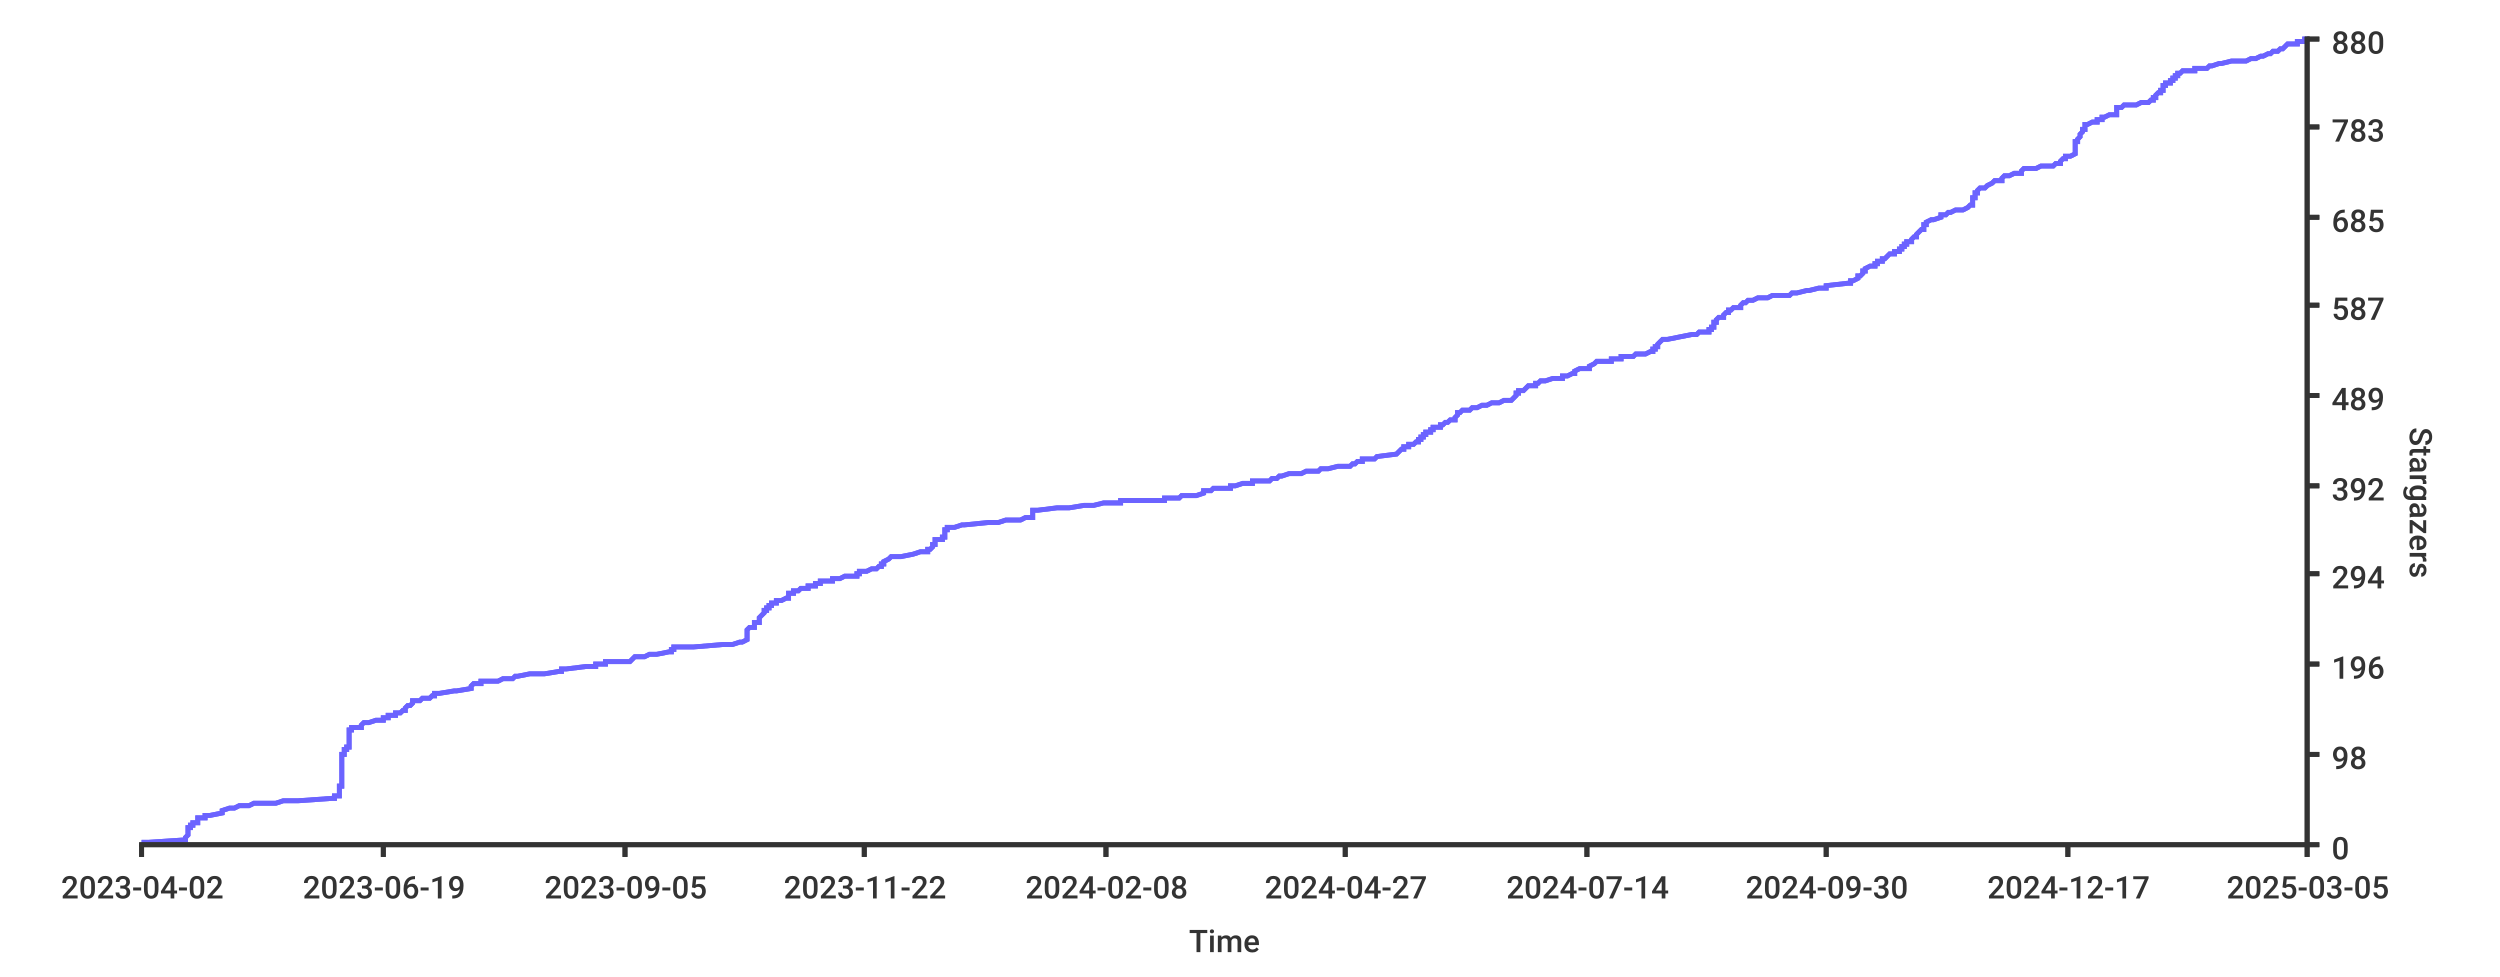
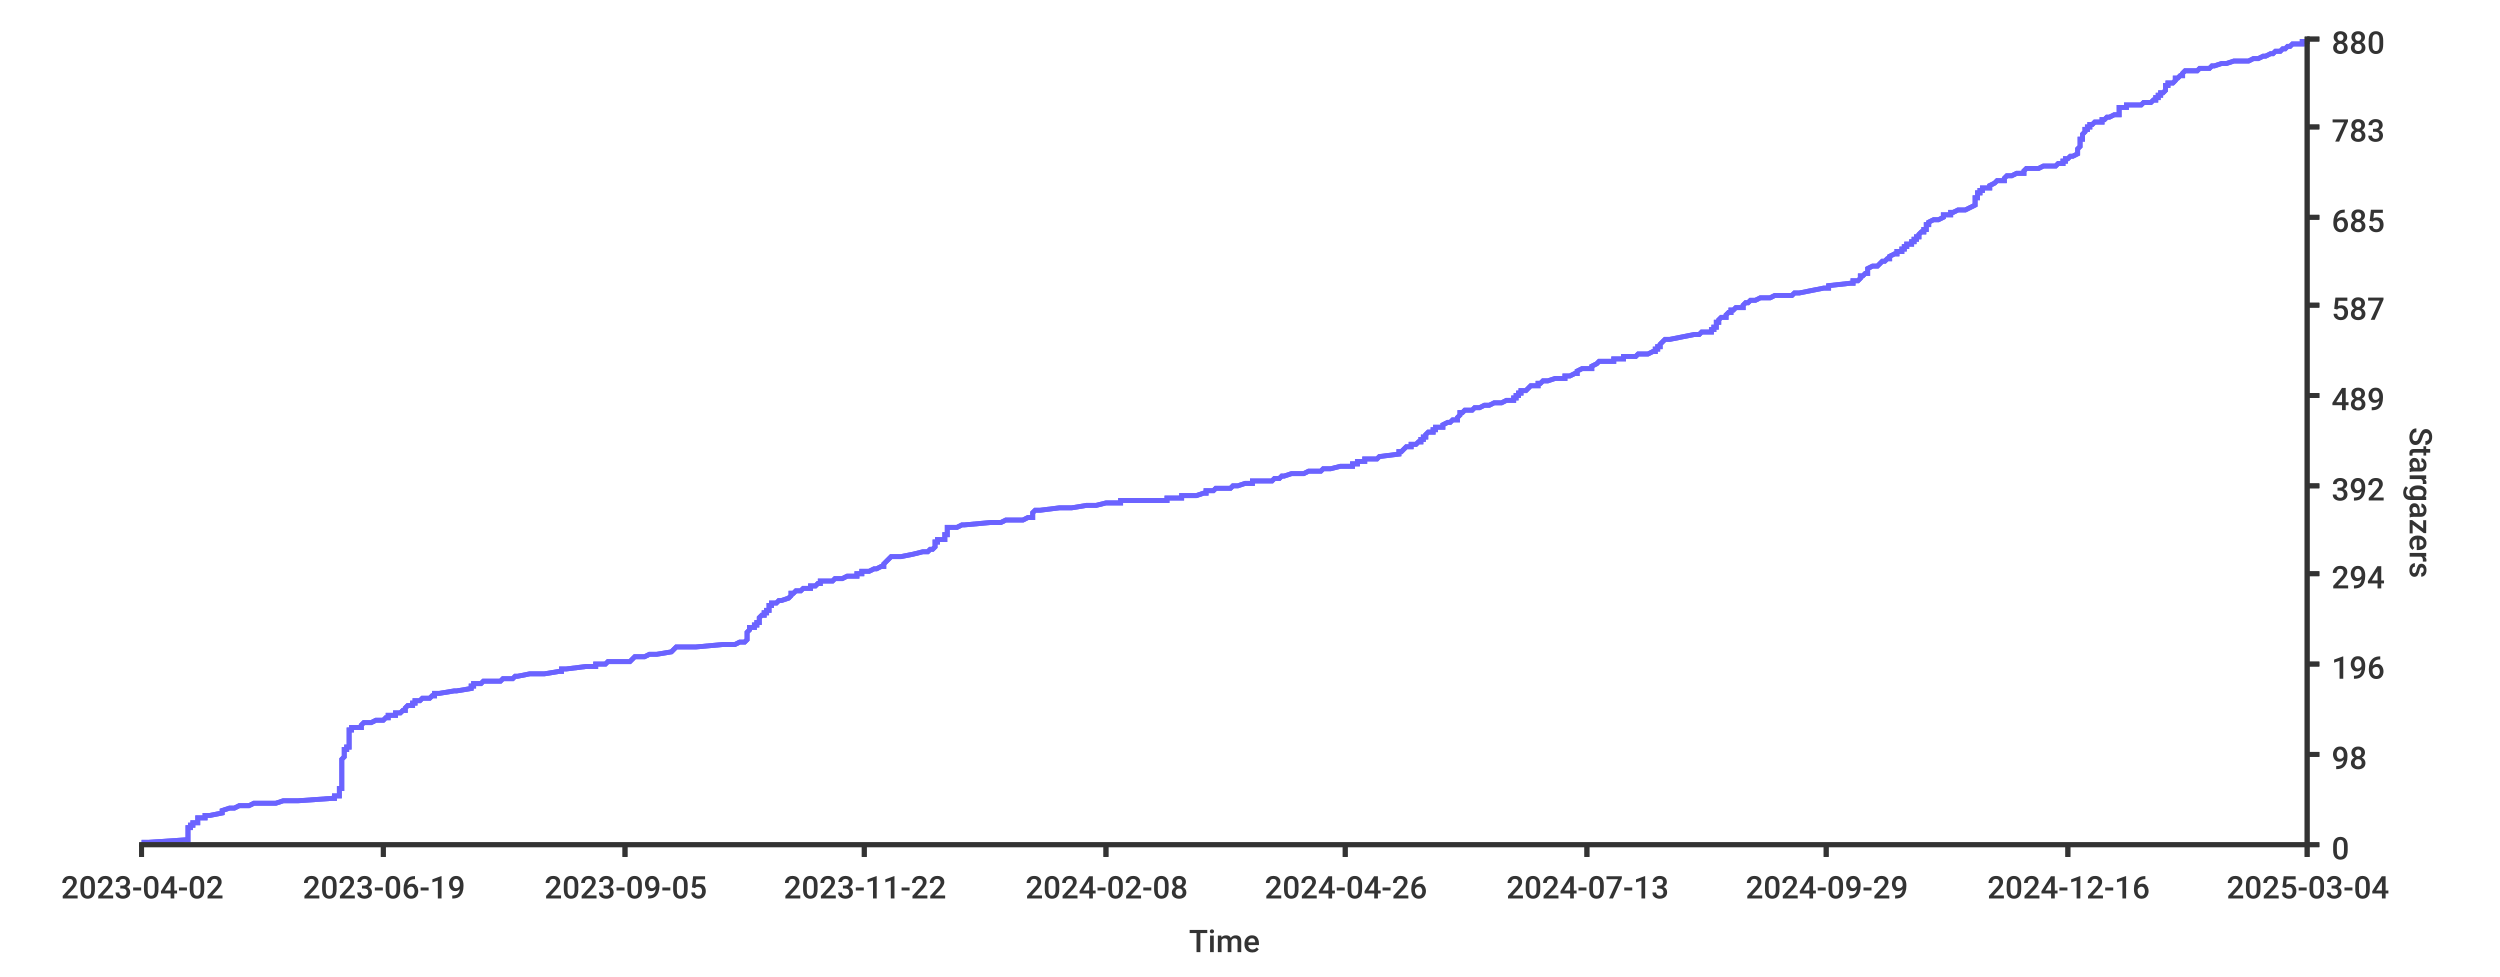
<svg xmlns="http://www.w3.org/2000/svg" width="1024px" height="400px">
  <style type="text/css">
path { fill: none; stroke: rgb(51,51,51); }
path.series { stroke: #6b63ff; }
rect.background { fill: rgb(255,255,255); stroke: none; }

text {
	stroke-width: 0;
	stroke: none;
	fill: rgba(51,51,51,1.0);
	font-size: 12.8px;
	font-family: 'Roboto Medium', sans-serif;
}
</style>
-   <rect width="1024px" height="400px" class="background" rx="8" x="0" y="0" />
-   <rect y="0" width="1024px" height="400px" class="background" rx="8" x="0" />
-   <path stroke-width="2" class="series" d="M 58 345 L 61 345 L 76 344 L 76 344 L 76 344 L 76 343 L 76 343 L 76 343 L 77 342 L 77 342 L 77 341 L 77 341 L 77 341 L 77 340 L 77 340 L 77 340 L 77 339 L 78 339 L 78 338 L 78 338 L 79 338 L 79 337 L 80 337 L 81 337 L 81 336 L 81 336 L 81 335 L 82 335 L 84 335 L 84 334 L 85 334 L 86 334 L 91 333 L 91 333 L 91 332 L 91 332 L 91 332 L 94 331 L 95 331 L 96 331 L 98 330 L 102 330 L 104 329 L 110 329 L 113 329 L 116 328 L 120 328 L 122 328 L 136 327 L 137 327 L 137 326 L 139 326 L 139 326 L 139 325 L 139 325 L 139 325 L 139 324 L 139 324 L 139 323 L 139 323 L 139 323 L 139 322 L 139 322 L 140 322 L 140 321 L 140 321 L 140 320 L 140 320 L 140 320 L 140 319 L 140 319 L 140 319 L 140 318 L 140 318 L 140 317 L 140 317 L 140 317 L 140 316 L 140 316 L 140 316 L 140 315 L 140 315 L 140 314 L 140 314 L 140 314 L 140 313 L 140 313 L 140 313 L 140 312 L 140 312 L 140 311 L 140 311 L 140 311 L 140 310 L 140 310 L 140 310 L 140 309 L 141 309 L 141 308 L 141 308 L 141 308 L 141 307 L 141 307 L 142 307 L 142 306 L 143 306 L 143 305 L 143 305 L 143 305 L 143 304 L 143 304 L 143 304 L 143 303 L 143 303 L 143 302 L 143 302 L 143 302 L 143 301 L 143 301 L 143 301 L 143 300 L 143 300 L 143 299 L 144 299 L 144 299 L 144 298 L 144 298 L 148 298 L 148 297 L 148 297 L 149 296 L 149 296 L 151 296 L 154 295 L 154 295 L 157 295 L 157 294 L 159 294 L 159 293 L 160 293 L 162 293 L 162 292 L 163 292 L 164 292 L 165 291 L 166 291 L 166 290 L 166 290 L 166 290 L 167 289 L 168 289 L 168 289 L 169 288 L 169 288 L 169 287 L 170 287 L 172 287 L 173 286 L 175 286 L 176 286 L 177 285 L 178 285 L 178 284 L 178 284 L 180 284 L 186 283 L 186 283 L 187 283 L 193 282 L 193 282 L 193 281 L 193 281 L 193 281 L 194 280 L 196 280 L 197 280 L 197 279 L 204 279 L 206 278 L 207 278 L 210 278 L 211 277 L 211 277 L 212 277 L 217 276 L 223 276 L 229 275 L 230 275 L 230 275 L 230 274 L 230 274 L 232 274 L 240 273 L 244 273 L 244 272 L 247 272 L 248 272 L 248 271 L 258 271 L 258 271 L 259 270 L 259 270 L 260 269 L 263 269 L 264 269 L 266 268 L 267 268 L 269 268 L 274 267 L 275 267 L 275 266 L 276 266 L 276 266 L 276 265 L 279 265 L 284 265 L 296 264 L 300 264 L 303 263 L 303 263 L 304 263 L 306 262 L 306 262 L 306 262 L 306 261 L 306 261 L 306 260 L 306 260 L 306 260 L 306 259 L 306 259 L 306 259 L 306 258 L 306 258 L 307 257 L 307 257 L 309 257 L 309 256 L 309 256 L 309 256 L 309 255 L 311 255 L 311 254 L 311 254 L 311 254 L 311 253 L 311 253 L 311 253 L 312 252 L 312 252 L 313 251 L 313 251 L 313 251 L 313 250 L 313 250 L 314 250 L 314 249 L 315 249 L 315 248 L 315 248 L 316 248 L 316 247 L 317 247 L 318 247 L 318 246 L 320 246 L 322 245 L 322 245 L 323 245 L 323 244 L 323 244 L 323 244 L 323 243 L 325 243 L 325 242 L 327 242 L 327 242 L 328 241 L 330 241 L 331 241 L 331 240 L 334 240 L 334 239 L 335 239 L 336 239 L 336 238 L 340 238 L 341 238 L 341 237 L 344 237 L 346 236 L 350 236 L 351 236 L 351 235 L 352 235 L 352 235 L 352 234 L 355 234 L 357 233 L 359 233 L 359 233 L 360 232 L 361 232 L 361 232 L 361 231 L 362 231 L 362 230 L 362 230 L 362 230 L 364 229 L 364 229 L 364 229 L 365 228 L 369 228 L 374 227 L 374 227 L 374 227 L 377 226 L 379 226 L 380 226 L 380 225 L 381 225 L 382 224 L 382 224 L 382 224 L 382 223 L 383 223 L 383 223 L 383 222 L 383 222 L 383 221 L 384 221 L 386 221 L 386 220 L 387 220 L 387 220 L 387 219 L 387 219 L 387 218 L 387 218 L 387 218 L 387 217 L 387 217 L 388 217 L 388 216 L 391 216 L 394 215 L 394 215 L 395 215 L 405 214 L 406 214 L 409 214 L 412 213 L 418 213 L 420 212 L 422 212 L 423 212 L 423 211 L 423 211 L 423 211 L 423 210 L 423 210 L 423 209 L 424 209 L 425 209 L 433 208 L 435 208 L 438 208 L 444 207 L 448 207 L 452 206 L 454 206 L 459 206 L 459 205 L 468 205 L 477 205 L 477 204 L 483 204 L 484 203 L 489 203 L 490 203 L 493 202 L 493 202 L 493 202 L 493 201 L 496 201 L 497 200 L 500 200 L 504 200 L 504 199 L 505 199 L 506 199 L 509 198 L 513 198 L 513 197 L 517 197 L 520 197 L 521 196 L 521 196 L 523 196 L 524 195 L 525 195 L 528 194 L 530 194 L 533 194 L 535 193 L 535 193 L 540 193 L 541 192 L 544 192 L 548 191 L 548 191 L 553 191 L 554 190 L 554 190 L 555 190 L 556 189 L 558 189 L 558 188 L 560 188 L 563 188 L 564 187 L 564 187 L 564 187 L 572 186 L 572 186 L 573 185 L 573 185 L 573 185 L 574 184 L 574 184 L 575 184 L 575 183 L 577 183 L 577 182 L 578 182 L 579 182 L 580 181 L 580 181 L 581 181 L 581 180 L 582 180 L 582 179 L 582 179 L 583 179 L 583 178 L 583 178 L 584 178 L 584 177 L 586 177 L 586 176 L 586 176 L 587 176 L 587 175 L 589 175 L 590 175 L 590 174 L 591 174 L 592 173 L 593 173 L 593 173 L 594 172 L 594 172 L 596 172 L 596 171 L 596 171 L 597 170 L 597 170 L 597 170 L 597 169 L 598 169 L 598 169 L 599 168 L 602 168 L 603 167 L 605 167 L 605 167 L 607 166 L 609 166 L 609 166 L 611 165 L 614 165 L 616 164 L 619 164 L 619 164 L 620 163 L 620 163 L 620 163 L 621 162 L 621 162 L 621 161 L 622 161 L 622 161 L 622 160 L 622 160 L 624 160 L 625 159 L 625 159 L 626 158 L 626 158 L 629 158 L 629 157 L 629 157 L 630 157 L 631 156 L 633 156 L 636 155 L 640 155 L 640 155 L 640 154 L 640 154 L 642 154 L 644 153 L 645 153 L 645 152 L 645 152 L 645 152 L 647 151 L 650 151 L 651 151 L 651 150 L 651 150 L 653 149 L 653 149 L 653 149 L 654 148 L 656 148 L 660 148 L 660 147 L 664 147 L 664 146 L 665 146 L 669 146 L 670 145 L 672 145 L 674 145 L 676 144 L 677 144 L 677 143 L 677 143 L 678 143 L 678 142 L 678 142 L 679 142 L 679 141 L 679 141 L 680 140 L 680 140 L 680 140 L 681 139 L 682 139 L 683 139 L 688 138 L 688 138 L 693 137 L 695 137 L 695 137 L 696 136 L 697 136 L 700 136 L 700 135 L 701 135 L 701 134 L 702 134 L 702 134 L 702 133 L 702 133 L 702 132 L 703 132 L 703 132 L 703 131 L 703 131 L 703 131 L 704 130 L 704 130 L 706 130 L 706 129 L 706 129 L 707 128 L 708 128 L 708 128 L 708 127 L 709 127 L 710 126 L 713 126 L 713 126 L 713 125 L 713 125 L 713 125 L 714 124 L 714 124 L 715 124 L 716 123 L 718 123 L 720 122 L 723 122 L 724 122 L 726 121 L 729 121 L 733 121 L 734 120 L 736 120 L 740 119 L 740 119 L 741 119 L 745 118 L 747 118 L 748 118 L 748 117 L 748 117 L 757 116 L 757 116 L 758 116 L 758 115 L 759 115 L 759 115 L 761 114 L 761 114 L 761 113 L 762 113 L 762 113 L 763 112 L 763 112 L 763 112 L 763 111 L 764 111 L 764 110 L 764 110 L 764 110 L 766 109 L 767 109 L 768 109 L 768 108 L 769 108 L 769 107 L 770 107 L 771 107 L 771 106 L 772 106 L 772 106 L 773 105 L 773 105 L 774 104 L 775 104 L 776 104 L 776 103 L 777 103 L 778 103 L 778 102 L 779 102 L 779 101 L 779 101 L 780 101 L 780 100 L 780 100 L 781 100 L 781 99 L 783 99 L 783 98 L 783 98 L 783 98 L 784 97 L 784 97 L 785 97 L 785 96 L 785 96 L 786 95 L 786 95 L 786 95 L 787 94 L 787 94 L 788 94 L 788 93 L 788 93 L 788 92 L 788 92 L 789 92 L 789 91 L 789 91 L 789 91 L 791 90 L 792 90 L 795 89 L 795 89 L 795 89 L 795 88 L 796 88 L 797 88 L 798 87 L 799 87 L 801 86 L 804 86 L 804 86 L 806 85 L 806 85 L 806 85 L 807 84 L 808 84 L 808 83 L 808 83 L 808 83 L 808 82 L 808 82 L 808 82 L 808 81 L 809 81 L 809 80 L 809 80 L 809 80 L 809 79 L 809 79 L 810 79 L 810 78 L 810 78 L 811 77 L 812 77 L 813 77 L 814 76 L 814 76 L 814 76 L 816 75 L 816 75 L 817 74 L 819 74 L 820 74 L 820 73 L 820 73 L 820 73 L 821 72 L 823 72 L 825 71 L 826 71 L 828 71 L 828 70 L 828 70 L 828 70 L 829 69 L 834 69 L 836 68 L 839 68 L 841 68 L 842 67 L 843 67 L 844 67 L 844 66 L 844 66 L 845 65 L 845 65 L 846 65 L 846 64 L 847 64 L 848 64 L 850 63 L 850 63 L 850 62 L 850 62 L 850 62 L 850 61 L 850 61 L 850 61 L 850 60 L 850 60 L 850 59 L 850 59 L 850 59 L 850 58 L 851 58 L 851 58 L 851 57 L 851 57 L 852 56 L 852 56 L 852 56 L 852 55 L 852 55 L 852 55 L 853 54 L 853 54 L 853 53 L 854 53 L 854 53 L 854 52 L 854 52 L 854 52 L 854 51 L 855 51 L 857 50 L 859 50 L 859 50 L 859 49 L 861 49 L 861 49 L 861 48 L 862 48 L 864 47 L 866 47 L 867 47 L 867 46 L 867 46 L 867 46 L 867 45 L 867 45 L 867 44 L 869 44 L 869 44 L 870 43 L 874 43 L 875 43 L 877 42 L 880 42 L 881 41 L 882 41 L 882 41 L 882 40 L 882 40 L 883 40 L 883 39 L 883 39 L 884 38 L 885 38 L 885 38 L 885 37 L 886 37 L 886 37 L 886 36 L 886 36 L 886 35 L 886 35 L 887 35 L 887 34 L 887 34 L 889 34 L 889 33 L 890 33 L 890 32 L 891 32 L 891 32 L 891 31 L 892 31 L 892 31 L 892 30 L 893 30 L 894 29 L 895 29 L 899 29 L 899 28 L 901 28 L 904 28 L 905 27 L 906 27 L 909 26 L 909 26 L 910 26 L 914 25 L 919 25 L 920 25 L 922 24 L 924 24 L 926 23 L 926 23 L 927 23 L 929 22 L 929 22 L 930 22 L 931 21 L 933 21 L 934 20 L 935 20 L 935 20 L 936 19 L 936 19 L 936 19 L 937 18 L 941 18 L 941 17 L 942 17 L 944 17 L 944 16 L 945 16" />
-   <path d="M 58 345 L 61 345 L 76 344 L 76 344 L 76 344 L 76 343 L 76 343 L 76 343 L 77 342 L 77 342 L 77 341 L 77 341 L 77 341 L 77 340 L 77 340 L 77 340 L 77 339 L 78 339 L 78 338 L 78 338 L 79 338 L 79 337 L 80 337 L 81 337 L 81 336 L 81 336 L 81 335 L 82 335 L 84 335 L 84 334 L 85 334 L 86 334 L 91 333 L 91 333 L 91 332 L 91 332 L 91 332 L 94 331 L 95 331 L 96 331 L 98 330 L 102 330 L 104 329 L 110 329 L 113 329 L 116 328 L 120 328 L 122 328 L 136 327 L 137 327 L 137 326 L 139 326 L 139 326 L 139 325 L 139 325 L 139 325 L 139 324 L 139 324 L 139 323 L 139 323 L 139 323 L 139 322 L 139 322 L 140 322 L 140 321 L 140 321 L 140 320 L 140 320 L 140 320 L 140 319 L 140 319 L 140 319 L 140 318 L 140 318 L 140 317 L 140 317 L 140 317 L 140 316 L 140 316 L 140 316 L 140 315 L 140 315 L 140 314 L 140 314 L 140 314 L 140 313 L 140 313 L 140 313 L 140 312 L 140 312 L 140 311 L 140 311 L 140 311 L 140 310 L 140 310 L 140 310 L 140 309 L 141 309 L 141 308 L 141 308 L 141 308 L 141 307 L 141 307 L 142 307 L 142 306 L 143 306 L 143 305 L 143 305 L 143 305 L 143 304 L 143 304 L 143 304 L 143 303 L 143 303 L 143 302 L 143 302 L 143 302 L 143 301 L 143 301 L 143 301 L 143 300 L 143 300 L 143 299 L 144 299 L 144 299 L 144 298 L 144 298 L 148 298 L 148 297 L 148 297 L 149 296 L 149 296 L 151 296 L 154 295 L 154 295 L 157 295 L 157 294 L 159 294 L 159 293 L 160 293 L 162 293 L 162 292 L 163 292 L 164 292 L 165 291 L 166 291 L 166 290 L 166 290 L 166 290 L 167 289 L 168 289 L 168 289 L 169 288 L 169 288 L 169 287 L 170 287 L 172 287 L 173 286 L 175 286 L 176 286 L 177 285 L 178 285 L 178 284 L 178 284 L 180 284 L 186 283 L 186 283 L 187 283 L 193 282 L 193 282 L 193 281 L 193 281 L 193 281 L 194 280 L 196 280 L 197 280 L 197 279 L 204 279 L 206 278 L 207 278 L 210 278 L 211 277 L 211 277 L 212 277 L 217 276 L 223 276 L 229 275 L 230 275 L 230 275 L 230 274 L 230 274 L 232 274 L 240 273 L 244 273 L 244 272 L 247 272 L 248 272 L 248 271 L 258 271 L 258 271 L 259 270 L 259 270 L 260 269 L 263 269 L 264 269 L 266 268 L 267 268 L 269 268 L 274 267 L 275 267 L 275 266 L 276 266 L 276 266 L 276 265 L 279 265 L 284 265 L 296 264 L 300 264 L 303 263 L 303 263 L 304 263 L 306 262 L 306 262 L 306 262 L 306 261 L 306 261 L 306 260 L 306 260 L 306 260 L 306 259 L 306 259 L 306 259 L 306 258 L 306 258 L 307 257 L 307 257 L 309 257 L 309 256 L 309 256 L 309 256 L 309 255 L 311 255 L 311 254 L 311 254 L 311 254 L 311 253 L 311 253 L 311 253 L 312 252 L 312 252 L 313 251 L 313 251 L 313 251 L 313 250 L 313 250 L 314 250 L 314 249 L 315 249 L 315 248 L 315 248 L 316 248 L 316 247 L 317 247 L 318 247 L 318 246 L 320 246 L 322 245 L 322 245 L 323 245 L 323 244 L 323 244 L 323 244 L 323 243 L 325 243 L 325 242 L 327 242 L 327 242 L 328 241 L 330 241 L 331 241 L 331 240 L 334 240 L 334 239 L 335 239 L 336 239 L 336 238 L 340 238 L 341 238 L 341 237 L 344 237 L 346 236 L 350 236 L 351 236 L 351 235 L 352 235 L 352 235 L 352 234 L 355 234 L 357 233 L 359 233 L 359 233 L 360 232 L 361 232 L 361 232 L 361 231 L 362 231 L 362 230 L 362 230 L 362 230 L 364 229 L 364 229 L 364 229 L 365 228 L 369 228 L 374 227 L 374 227 L 374 227 L 377 226 L 379 226 L 380 226 L 380 225 L 381 225 L 382 224 L 382 224 L 382 224 L 382 223 L 383 223 L 383 223 L 383 222 L 383 222 L 383 221 L 384 221 L 386 221 L 386 220 L 387 220 L 387 220 L 387 219 L 387 219 L 387 218 L 387 218 L 387 218 L 387 217 L 387 217 L 388 217 L 388 216 L 391 216 L 394 215 L 394 215 L 395 215 L 405 214 L 406 214 L 409 214 L 412 213 L 418 213 L 420 212 L 422 212 L 423 212 L 423 211 L 423 211 L 423 211 L 423 210 L 423 210 L 423 209 L 424 209 L 425 209 L 433 208 L 435 208 L 438 208 L 444 207 L 448 207 L 452 206 L 454 206 L 459 206 L 459 205 L 468 205 L 477 205 L 477 204 L 483 204 L 484 203 L 489 203 L 490 203 L 493 202 L 493 202 L 493 202 L 493 201 L 496 201 L 497 200 L 500 200 L 504 200 L 504 199 L 505 199 L 506 199 L 509 198 L 513 198 L 513 197 L 517 197 L 520 197 L 521 196 L 521 196 L 523 196 L 524 195 L 525 195 L 528 194 L 530 194 L 533 194 L 535 193 L 535 193 L 540 193 L 541 192 L 544 192 L 548 191 L 548 191 L 553 191 L 554 190 L 554 190 L 555 190 L 556 189 L 558 189 L 558 188 L 560 188 L 563 188 L 564 187 L 564 187 L 564 187 L 572 186 L 572 186 L 573 185 L 573 185 L 573 185 L 574 184 L 574 184 L 575 184 L 575 183 L 577 183 L 577 182 L 578 182 L 579 182 L 580 181 L 580 181 L 581 181 L 581 180 L 582 180 L 582 179 L 582 179 L 583 179 L 583 178 L 583 178 L 584 178 L 584 177 L 586 177 L 586 176 L 586 176 L 587 176 L 587 175 L 589 175 L 590 175 L 590 174 L 591 174 L 592 173 L 593 173 L 593 173 L 594 172 L 594 172 L 596 172 L 596 171 L 596 171 L 597 170 L 597 170 L 597 170 L 597 169 L 598 169 L 598 169 L 599 168 L 602 168 L 603 167 L 605 167 L 605 167 L 607 166 L 609 166 L 609 166 L 611 165 L 614 165 L 616 164 L 619 164 L 619 164 L 620 163 L 620 163 L 620 163 L 621 162 L 621 162 L 621 161 L 622 161 L 622 161 L 622 160 L 622 160 L 624 160 L 625 159 L 625 159 L 626 158 L 626 158 L 629 158 L 629 157 L 629 157 L 630 157 L 631 156 L 633 156 L 636 155 L 640 155 L 640 155 L 640 154 L 640 154 L 642 154 L 644 153 L 645 153 L 645 152 L 645 152 L 645 152 L 647 151 L 650 151 L 651 151 L 651 150 L 651 150 L 653 149 L 653 149 L 653 149 L 654 148 L 656 148 L 660 148 L 660 147 L 664 147 L 664 146 L 665 146 L 669 146 L 670 145 L 672 145 L 674 145 L 676 144 L 677 144 L 677 143 L 677 143 L 678 143 L 678 142 L 678 142 L 679 142 L 679 141 L 679 141 L 680 140 L 680 140 L 680 140 L 681 139 L 682 139 L 683 139 L 688 138 L 688 138 L 693 137 L 695 137 L 695 137 L 696 136 L 697 136 L 700 136 L 700 135 L 701 135 L 701 134 L 702 134 L 702 134 L 702 133 L 702 133 L 702 132 L 703 132 L 703 132 L 703 131 L 703 131 L 703 131 L 704 130 L 704 130 L 706 130 L 706 129 L 706 129 L 707 128 L 708 128 L 708 128 L 708 127 L 709 127 L 710 126 L 713 126 L 713 126 L 713 125 L 713 125 L 713 125 L 714 124 L 714 124 L 715 124 L 716 123 L 718 123 L 720 122 L 723 122 L 724 122 L 726 121 L 729 121 L 733 121 L 734 120 L 736 120 L 740 119 L 740 119 L 741 119 L 745 118 L 747 118 L 748 118 L 748 117 L 748 117 L 757 116 L 757 116 L 758 116 L 758 115 L 759 115 L 759 115 L 761 114 L 761 114 L 761 113 L 762 113 L 762 113 L 763 112 L 763 112 L 763 112 L 763 111 L 764 111 L 764 110 L 764 110 L 764 110 L 766 109 L 767 109 L 768 109 L 768 108 L 769 108 L 769 107 L 770 107 L 771 107 L 771 106 L 772 106 L 772 106 L 773 105 L 773 105 L 774 104 L 775 104 L 776 104 L 776 103 L 777 103 L 778 103 L 778 102 L 779 102 L 779 101 L 779 101 L 780 101 L 780 100 L 780 100 L 781 100 L 781 99 L 783 99 L 783 98 L 783 98 L 783 98 L 784 97 L 784 97 L 785 97 L 785 96 L 785 96 L 786 95 L 786 95 L 786 95 L 787 94 L 787 94 L 788 94 L 788 93 L 788 93 L 788 92 L 788 92 L 789 92 L 789 91 L 789 91 L 789 91 L 791 90 L 792 90 L 795 89 L 795 89 L 795 89 L 795 88 L 796 88 L 797 88 L 798 87 L 799 87 L 801 86 L 804 86 L 804 86 L 806 85 L 806 85 L 806 85 L 807 84 L 808 84 L 808 83 L 808 83 L 808 83 L 808 82 L 808 82 L 808 82 L 808 81 L 809 81 L 809 80 L 809 80 L 809 80 L 809 79 L 809 79 L 810 79 L 810 78 L 810 78 L 811 77 L 812 77 L 813 77 L 814 76 L 814 76 L 814 76 L 816 75 L 816 75 L 817 74 L 819 74 L 820 74 L 820 73 L 820 73 L 820 73 L 821 72 L 823 72 L 825 71 L 826 71 L 828 71 L 828 70 L 828 70 L 828 70 L 829 69 L 834 69 L 836 68 L 839 68 L 841 68 L 842 67 L 843 67 L 844 67 L 844 66 L 844 66 L 845 65 L 845 65 L 846 65 L 846 64 L 847 64 L 848 64 L 850 63 L 850 63 L 850 62 L 850 62 L 850 62 L 850 61 L 850 61 L 850 61 L 850 60 L 850 60 L 850 59 L 850 59 L 850 59 L 850 58 L 851 58 L 851 58 L 851 57 L 851 57 L 852 56 L 852 56 L 852 56 L 852 55 L 852 55 L 852 55 L 853 54 L 853 54 L 853 53 L 854 53 L 854 53 L 854 52 L 854 52 L 854 52 L 854 51 L 855 51 L 857 50 L 859 50 L 859 50 L 859 49 L 861 49 L 861 49 L 861 48 L 862 48 L 864 47 L 866 47 L 867 47 L 867 46 L 867 46 L 867 46 L 867 45 L 867 45 L 867 44 L 869 44 L 869 44 L 870 43 L 874 43 L 875 43 L 877 42 L 880 42 L 881 41 L 882 41 L 882 41 L 882 40 L 882 40 L 883 40 L 883 39 L 883 39 L 884 38 L 885 38 L 885 38 L 885 37 L 886 37 L 886 37 L 886 36 L 886 36 L 886 35 L 886 35 L 887 35 L 887 34 L 887 34 L 889 34 L 889 33 L 890 33 L 890 32 L 891 32 L 891 32 L 891 31 L 892 31 L 892 31 L 892 30 L 893 30 L 894 29 L 895 29 L 899 29 L 899 28 L 901 28 L 904 28 L 905 27 L 906 27 L 909 26 L 909 26 L 910 26 L 914 25 L 919 25 L 920 25 L 922 24 L 924 24 L 926 23 L 926 23 L 927 23 L 929 22 L 929 22 L 930 22 L 931 21 L 933 21 L 934 20 L 935 20 L 935 20 L 936 19 L 936 19 L 936 19 L 937 18 L 941 18 L 941 17 L 942 17 L 944 17 L 944 16 L 945 16" stroke-width="2" class="series" />
+   <rect height="400px" class="background" rx="8" x="0" y="0" width="1024px" />
+   <rect x="0" y="0" width="1024px" height="400px" class="background" rx="8" />
+   <path stroke-width="2" class="series" d="M 58 345 L 61 345 L 76 344 L 76 344 L 77 344 L 77 343 L 77 343 L 77 343 L 77 342 L 77 342 L 77 341 L 77 341 L 77 341 L 77 340 L 77 340 L 77 340 L 77 339 L 78 339 L 78 338 L 78 338 L 79 338 L 79 337 L 80 337 L 81 337 L 81 336 L 81 336 L 81 335 L 82 335 L 84 335 L 84 334 L 85 334 L 86 334 L 91 333 L 91 333 L 91 332 L 91 332 L 91 332 L 94 331 L 95 331 L 96 331 L 98 330 L 102 330 L 104 329 L 111 329 L 113 329 L 116 328 L 120 328 L 122 328 L 136 327 L 137 327 L 137 326 L 139 326 L 139 326 L 139 325 L 139 325 L 139 325 L 139 324 L 139 324 L 139 323 L 139 323 L 140 323 L 140 322 L 140 322 L 140 322 L 140 321 L 140 321 L 140 320 L 140 320 L 140 320 L 140 319 L 140 319 L 140 319 L 140 318 L 140 318 L 140 317 L 140 317 L 140 317 L 140 316 L 140 316 L 140 316 L 140 315 L 140 315 L 140 314 L 140 314 L 140 314 L 140 313 L 140 313 L 140 313 L 140 312 L 140 312 L 140 311 L 140 311 L 140 311 L 141 310 L 141 310 L 141 310 L 141 309 L 141 309 L 141 308 L 141 308 L 141 308 L 141 307 L 141 307 L 142 307 L 142 306 L 143 306 L 143 305 L 143 305 L 143 305 L 143 304 L 143 304 L 143 304 L 143 303 L 143 303 L 143 302 L 143 302 L 143 302 L 143 301 L 143 301 L 143 301 L 143 300 L 143 300 L 143 299 L 144 299 L 144 299 L 144 298 L 144 298 L 148 298 L 148 297 L 148 297 L 149 296 L 149 296 L 152 296 L 154 295 L 155 295 L 157 295 L 158 294 L 159 294 L 159 293 L 160 293 L 162 293 L 162 292 L 163 292 L 164 292 L 165 291 L 166 291 L 166 290 L 166 290 L 166 290 L 167 289 L 169 289 L 169 289 L 169 288 L 170 288 L 170 287 L 170 287 L 172 287 L 173 286 L 175 286 L 176 286 L 177 285 L 178 285 L 178 284 L 178 284 L 180 284 L 186 283 L 186 283 L 187 283 L 193 282 L 193 282 L 193 281 L 193 281 L 194 281 L 194 280 L 196 280 L 197 280 L 198 279 L 205 279 L 206 278 L 208 278 L 210 278 L 211 277 L 211 277 L 212 277 L 217 276 L 223 276 L 229 275 L 230 275 L 230 275 L 230 274 L 230 274 L 232 274 L 240 273 L 244 273 L 244 272 L 248 272 L 248 272 L 249 271 L 258 271 L 258 271 L 259 270 L 259 270 L 260 269 L 263 269 L 264 269 L 266 268 L 267 268 L 269 268 L 275 267 L 275 267 L 276 266 L 276 266 L 276 266 L 277 265 L 279 265 L 285 265 L 296 264 L 301 264 L 303 263 L 303 263 L 305 263 L 306 262 L 306 262 L 306 262 L 306 261 L 306 261 L 306 260 L 306 260 L 306 260 L 306 259 L 306 259 L 306 259 L 307 258 L 307 258 L 307 257 L 307 257 L 309 257 L 309 256 L 310 256 L 310 256 L 310 255 L 311 255 L 311 254 L 311 254 L 311 254 L 311 253 L 311 253 L 311 253 L 312 252 L 313 252 L 313 251 L 314 251 L 314 251 L 314 250 L 314 250 L 315 250 L 315 249 L 315 249 L 315 248 L 316 248 L 316 248 L 316 247 L 317 247 L 318 247 L 319 246 L 320 246 L 323 245 L 323 245 L 323 245 L 324 244 L 324 244 L 324 244 L 324 243 L 325 243 L 326 242 L 328 242 L 328 242 L 329 241 L 330 241 L 332 241 L 332 240 L 334 240 L 335 239 L 335 239 L 336 239 L 336 238 L 340 238 L 341 238 L 342 237 L 345 237 L 347 236 L 350 236 L 351 236 L 351 235 L 352 235 L 353 235 L 353 234 L 356 234 L 358 233 L 359 233 L 359 233 L 361 232 L 362 232 L 362 232 L 362 231 L 362 231 L 363 230 L 363 230 L 363 230 L 364 229 L 364 229 L 364 229 L 365 228 L 369 228 L 374 227 L 374 227 L 374 227 L 378 226 L 379 226 L 380 226 L 381 225 L 382 225 L 383 224 L 383 224 L 383 224 L 383 223 L 383 223 L 383 223 L 383 222 L 384 222 L 384 221 L 385 221 L 387 221 L 387 220 L 387 220 L 387 220 L 387 219 L 388 219 L 388 218 L 388 218 L 388 218 L 388 217 L 388 217 L 388 217 L 388 216 L 392 216 L 394 215 L 394 215 L 395 215 L 406 214 L 407 214 L 410 214 L 412 213 L 419 213 L 421 212 L 423 212 L 423 212 L 423 211 L 423 211 L 423 211 L 423 210 L 423 210 L 424 209 L 425 209 L 426 209 L 434 208 L 436 208 L 439 208 L 445 207 L 449 207 L 453 206 L 455 206 L 459 206 L 459 205 L 469 205 L 478 205 L 478 204 L 484 204 L 484 203 L 490 203 L 490 203 L 493 202 L 493 202 L 494 202 L 494 201 L 497 201 L 498 200 L 501 200 L 504 200 L 505 199 L 506 199 L 507 199 L 510 198 L 513 198 L 513 197 L 517 197 L 521 197 L 522 196 L 522 196 L 524 196 L 525 195 L 526 195 L 529 194 L 531 194 L 534 194 L 536 193 L 536 193 L 541 193 L 542 192 L 545 192 L 549 191 L 549 191 L 554 191 L 554 190 L 555 190 L 556 190 L 556 189 L 559 189 L 559 188 L 561 188 L 564 188 L 565 187 L 565 187 L 565 187 L 573 186 L 573 186 L 573 185 L 574 185 L 574 185 L 575 184 L 575 184 L 575 184 L 576 183 L 578 183 L 578 182 L 579 182 L 580 182 L 581 181 L 581 181 L 582 181 L 582 180 L 583 180 L 583 179 L 583 179 L 584 179 L 584 178 L 584 178 L 584 178 L 585 177 L 587 177 L 587 176 L 587 176 L 588 176 L 588 175 L 589 175 L 591 175 L 591 174 L 591 174 L 593 173 L 594 173 L 594 173 L 595 172 L 595 172 L 597 172 L 597 171 L 597 171 L 598 170 L 598 170 L 598 170 L 598 169 L 599 169 L 599 169 L 600 168 L 603 168 L 604 167 L 606 167 L 606 167 L 608 166 L 610 166 L 610 166 L 612 165 L 615 165 L 617 164 L 619 164 L 620 164 L 620 163 L 621 163 L 621 163 L 621 162 L 622 162 L 622 161 L 623 161 L 623 161 L 623 160 L 623 160 L 625 160 L 626 159 L 626 159 L 627 158 L 627 158 L 630 158 L 630 157 L 630 157 L 631 157 L 632 156 L 634 156 L 637 155 L 641 155 L 641 155 L 641 154 L 641 154 L 643 154 L 645 153 L 646 153 L 646 152 L 646 152 L 646 152 L 648 151 L 651 151 L 652 151 L 652 150 L 652 150 L 654 149 L 654 149 L 654 149 L 655 148 L 657 148 L 661 148 L 661 147 L 665 147 L 665 146 L 666 146 L 670 146 L 671 145 L 673 145 L 675 145 L 677 144 L 678 144 L 678 143 L 678 143 L 679 143 L 679 142 L 679 142 L 680 142 L 680 141 L 680 141 L 681 140 L 681 140 L 681 140 L 682 139 L 683 139 L 684 139 L 689 138 L 689 138 L 694 137 L 696 137 L 696 137 L 697 136 L 698 136 L 701 136 L 701 135 L 702 135 L 702 134 L 703 134 L 703 134 L 703 133 L 703 133 L 703 132 L 704 132 L 704 132 L 704 131 L 704 131 L 704 131 L 705 130 L 705 130 L 707 130 L 707 129 L 707 129 L 708 128 L 709 128 L 709 128 L 709 127 L 710 127 L 711 126 L 714 126 L 714 126 L 714 125 L 714 125 L 714 125 L 715 124 L 715 124 L 716 124 L 717 123 L 719 123 L 721 122 L 724 122 L 725 122 L 727 121 L 731 121 L 734 121 L 735 120 L 737 120 L 742 119 L 742 119 L 742 119 L 747 118 L 748 118 L 749 118 L 749 117 L 749 117 L 758 116 L 758 116 L 759 116 L 759 115 L 760 115 L 761 115 L 762 114 L 762 114 L 762 113 L 763 113 L 763 113 L 764 112 L 764 112 L 765 112 L 765 111 L 765 111 L 765 110 L 765 110 L 765 110 L 767 109 L 768 109 L 769 109 L 770 108 L 770 108 L 771 107 L 771 107 L 772 107 L 773 106 L 774 106 L 774 106 L 774 105 L 774 105 L 776 104 L 776 104 L 777 104 L 777 103 L 778 103 L 779 103 L 779 102 L 780 102 L 780 101 L 780 101 L 781 101 L 781 100 L 781 100 L 783 100 L 783 99 L 784 99 L 784 98 L 784 98 L 785 98 L 785 97 L 785 97 L 786 97 L 786 96 L 786 96 L 787 95 L 787 95 L 788 95 L 788 94 L 789 94 L 789 94 L 789 93 L 789 93 L 789 92 L 790 92 L 790 92 L 790 91 L 790 91 L 790 91 L 792 90 L 794 90 L 796 89 L 796 89 L 796 89 L 796 88 L 798 88 L 799 88 L 799 87 L 800 87 L 802 86 L 805 86 L 805 86 L 807 85 L 807 85 L 807 85 L 809 84 L 809 84 L 809 83 L 809 83 L 809 83 L 809 82 L 809 82 L 809 82 L 809 81 L 810 81 L 810 80 L 810 80 L 810 80 L 810 79 L 810 79 L 811 79 L 811 78 L 812 78 L 812 77 L 813 77 L 815 77 L 815 76 L 815 76 L 815 76 L 817 75 L 817 75 L 818 74 L 820 74 L 821 74 L 821 73 L 821 73 L 821 73 L 822 72 L 824 72 L 826 71 L 827 71 L 829 71 L 829 70 L 829 70 L 829 70 L 830 69 L 835 69 L 837 68 L 840 68 L 842 68 L 843 67 L 844 67 L 845 67 L 845 66 L 846 66 L 846 65 L 846 65 L 847 65 L 848 64 L 848 64 L 849 64 L 851 63 L 851 63 L 851 62 L 851 62 L 851 62 L 851 61 L 851 61 L 851 61 L 852 60 L 852 60 L 852 59 L 852 59 L 852 59 L 852 58 L 852 58 L 852 58 L 852 57 L 853 57 L 853 56 L 853 56 L 853 56 L 853 55 L 853 55 L 853 55 L 854 54 L 854 54 L 854 53 L 855 53 L 855 53 L 855 52 L 856 52 L 856 52 L 856 51 L 857 51 L 858 50 L 860 50 L 861 50 L 861 49 L 862 49 L 862 49 L 863 48 L 864 48 L 866 47 L 867 47 L 868 47 L 868 46 L 868 46 L 868 46 L 868 45 L 868 45 L 868 44 L 870 44 L 871 44 L 871 43 L 875 43 L 877 43 L 878 42 L 881 42 L 882 41 L 883 41 L 883 41 L 883 40 L 883 40 L 884 40 L 884 39 L 885 39 L 885 38 L 886 38 L 886 38 L 887 37 L 887 37 L 887 37 L 887 36 L 887 36 L 887 35 L 887 35 L 888 35 L 888 34 L 888 34 L 890 34 L 891 33 L 891 33 L 891 32 L 892 32 L 892 32 L 893 31 L 893 31 L 894 31 L 894 30 L 894 30 L 895 29 L 896 29 L 900 29 L 901 28 L 902 28 L 905 28 L 906 27 L 907 27 L 910 26 L 911 26 L 912 26 L 915 25 L 921 25 L 921 25 L 923 24 L 925 24 L 927 23 L 928 23 L 928 23 L 930 22 L 931 22 L 931 22 L 932 21 L 934 21 L 935 20 L 936 20 L 936 20 L 937 19 L 938 19 L 938 19 L 939 18 L 943 18 L 943 17 L 944 17 L 945 17 L 945 16" />
+   <path class="series" d="M 58 345 L 61 345 L 76 344 L 76 344 L 77 344 L 77 343 L 77 343 L 77 343 L 77 342 L 77 342 L 77 341 L 77 341 L 77 341 L 77 340 L 77 340 L 77 340 L 77 339 L 78 339 L 78 338 L 78 338 L 79 338 L 79 337 L 80 337 L 81 337 L 81 336 L 81 336 L 81 335 L 82 335 L 84 335 L 84 334 L 85 334 L 86 334 L 91 333 L 91 333 L 91 332 L 91 332 L 91 332 L 94 331 L 95 331 L 96 331 L 98 330 L 102 330 L 104 329 L 111 329 L 113 329 L 116 328 L 120 328 L 122 328 L 136 327 L 137 327 L 137 326 L 139 326 L 139 326 L 139 325 L 139 325 L 139 325 L 139 324 L 139 324 L 139 323 L 139 323 L 140 323 L 140 322 L 140 322 L 140 322 L 140 321 L 140 321 L 140 320 L 140 320 L 140 320 L 140 319 L 140 319 L 140 319 L 140 318 L 140 318 L 140 317 L 140 317 L 140 317 L 140 316 L 140 316 L 140 316 L 140 315 L 140 315 L 140 314 L 140 314 L 140 314 L 140 313 L 140 313 L 140 313 L 140 312 L 140 312 L 140 311 L 140 311 L 140 311 L 141 310 L 141 310 L 141 310 L 141 309 L 141 309 L 141 308 L 141 308 L 141 308 L 141 307 L 141 307 L 142 307 L 142 306 L 143 306 L 143 305 L 143 305 L 143 305 L 143 304 L 143 304 L 143 304 L 143 303 L 143 303 L 143 302 L 143 302 L 143 302 L 143 301 L 143 301 L 143 301 L 143 300 L 143 300 L 143 299 L 144 299 L 144 299 L 144 298 L 144 298 L 148 298 L 148 297 L 148 297 L 149 296 L 149 296 L 152 296 L 154 295 L 155 295 L 157 295 L 158 294 L 159 294 L 159 293 L 160 293 L 162 293 L 162 292 L 163 292 L 164 292 L 165 291 L 166 291 L 166 290 L 166 290 L 166 290 L 167 289 L 169 289 L 169 289 L 169 288 L 170 288 L 170 287 L 170 287 L 172 287 L 173 286 L 175 286 L 176 286 L 177 285 L 178 285 L 178 284 L 178 284 L 180 284 L 186 283 L 186 283 L 187 283 L 193 282 L 193 282 L 193 281 L 193 281 L 194 281 L 194 280 L 196 280 L 197 280 L 198 279 L 205 279 L 206 278 L 208 278 L 210 278 L 211 277 L 211 277 L 212 277 L 217 276 L 223 276 L 229 275 L 230 275 L 230 275 L 230 274 L 230 274 L 232 274 L 240 273 L 244 273 L 244 272 L 248 272 L 248 272 L 249 271 L 258 271 L 258 271 L 259 270 L 259 270 L 260 269 L 263 269 L 264 269 L 266 268 L 267 268 L 269 268 L 275 267 L 275 267 L 276 266 L 276 266 L 276 266 L 277 265 L 279 265 L 285 265 L 296 264 L 301 264 L 303 263 L 303 263 L 305 263 L 306 262 L 306 262 L 306 262 L 306 261 L 306 261 L 306 260 L 306 260 L 306 260 L 306 259 L 306 259 L 306 259 L 307 258 L 307 258 L 307 257 L 307 257 L 309 257 L 309 256 L 310 256 L 310 256 L 310 255 L 311 255 L 311 254 L 311 254 L 311 254 L 311 253 L 311 253 L 311 253 L 312 252 L 313 252 L 313 251 L 314 251 L 314 251 L 314 250 L 314 250 L 315 250 L 315 249 L 315 249 L 315 248 L 316 248 L 316 248 L 316 247 L 317 247 L 318 247 L 319 246 L 320 246 L 323 245 L 323 245 L 323 245 L 324 244 L 324 244 L 324 244 L 324 243 L 325 243 L 326 242 L 328 242 L 328 242 L 329 241 L 330 241 L 332 241 L 332 240 L 334 240 L 335 239 L 335 239 L 336 239 L 336 238 L 340 238 L 341 238 L 342 237 L 345 237 L 347 236 L 350 236 L 351 236 L 351 235 L 352 235 L 353 235 L 353 234 L 356 234 L 358 233 L 359 233 L 359 233 L 361 232 L 362 232 L 362 232 L 362 231 L 362 231 L 363 230 L 363 230 L 363 230 L 364 229 L 364 229 L 364 229 L 365 228 L 369 228 L 374 227 L 374 227 L 374 227 L 378 226 L 379 226 L 380 226 L 381 225 L 382 225 L 383 224 L 383 224 L 383 224 L 383 223 L 383 223 L 383 223 L 383 222 L 384 222 L 384 221 L 385 221 L 387 221 L 387 220 L 387 220 L 387 220 L 387 219 L 388 219 L 388 218 L 388 218 L 388 218 L 388 217 L 388 217 L 388 217 L 388 216 L 392 216 L 394 215 L 394 215 L 395 215 L 406 214 L 407 214 L 410 214 L 412 213 L 419 213 L 421 212 L 423 212 L 423 212 L 423 211 L 423 211 L 423 211 L 423 210 L 423 210 L 424 209 L 425 209 L 426 209 L 434 208 L 436 208 L 439 208 L 445 207 L 449 207 L 453 206 L 455 206 L 459 206 L 459 205 L 469 205 L 478 205 L 478 204 L 484 204 L 484 203 L 490 203 L 490 203 L 493 202 L 493 202 L 494 202 L 494 201 L 497 201 L 498 200 L 501 200 L 504 200 L 505 199 L 506 199 L 507 199 L 510 198 L 513 198 L 513 197 L 517 197 L 521 197 L 522 196 L 522 196 L 524 196 L 525 195 L 526 195 L 529 194 L 531 194 L 534 194 L 536 193 L 536 193 L 541 193 L 542 192 L 545 192 L 549 191 L 549 191 L 554 191 L 554 190 L 555 190 L 556 190 L 556 189 L 559 189 L 559 188 L 561 188 L 564 188 L 565 187 L 565 187 L 565 187 L 573 186 L 573 186 L 573 185 L 574 185 L 574 185 L 575 184 L 575 184 L 575 184 L 576 183 L 578 183 L 578 182 L 579 182 L 580 182 L 581 181 L 581 181 L 582 181 L 582 180 L 583 180 L 583 179 L 583 179 L 584 179 L 584 178 L 584 178 L 584 178 L 585 177 L 587 177 L 587 176 L 587 176 L 588 176 L 588 175 L 589 175 L 591 175 L 591 174 L 591 174 L 593 173 L 594 173 L 594 173 L 595 172 L 595 172 L 597 172 L 597 171 L 597 171 L 598 170 L 598 170 L 598 170 L 598 169 L 599 169 L 599 169 L 600 168 L 603 168 L 604 167 L 606 167 L 606 167 L 608 166 L 610 166 L 610 166 L 612 165 L 615 165 L 617 164 L 619 164 L 620 164 L 620 163 L 621 163 L 621 163 L 621 162 L 622 162 L 622 161 L 623 161 L 623 161 L 623 160 L 623 160 L 625 160 L 626 159 L 626 159 L 627 158 L 627 158 L 630 158 L 630 157 L 630 157 L 631 157 L 632 156 L 634 156 L 637 155 L 641 155 L 641 155 L 641 154 L 641 154 L 643 154 L 645 153 L 646 153 L 646 152 L 646 152 L 646 152 L 648 151 L 651 151 L 652 151 L 652 150 L 652 150 L 654 149 L 654 149 L 654 149 L 655 148 L 657 148 L 661 148 L 661 147 L 665 147 L 665 146 L 666 146 L 670 146 L 671 145 L 673 145 L 675 145 L 677 144 L 678 144 L 678 143 L 678 143 L 679 143 L 679 142 L 679 142 L 680 142 L 680 141 L 680 141 L 681 140 L 681 140 L 681 140 L 682 139 L 683 139 L 684 139 L 689 138 L 689 138 L 694 137 L 696 137 L 696 137 L 697 136 L 698 136 L 701 136 L 701 135 L 702 135 L 702 134 L 703 134 L 703 134 L 703 133 L 703 133 L 703 132 L 704 132 L 704 132 L 704 131 L 704 131 L 704 131 L 705 130 L 705 130 L 707 130 L 707 129 L 707 129 L 708 128 L 709 128 L 709 128 L 709 127 L 710 127 L 711 126 L 714 126 L 714 126 L 714 125 L 714 125 L 714 125 L 715 124 L 715 124 L 716 124 L 717 123 L 719 123 L 721 122 L 724 122 L 725 122 L 727 121 L 731 121 L 734 121 L 735 120 L 737 120 L 742 119 L 742 119 L 742 119 L 747 118 L 748 118 L 749 118 L 749 117 L 749 117 L 758 116 L 758 116 L 759 116 L 759 115 L 760 115 L 761 115 L 762 114 L 762 114 L 762 113 L 763 113 L 763 113 L 764 112 L 764 112 L 765 112 L 765 111 L 765 111 L 765 110 L 765 110 L 765 110 L 767 109 L 768 109 L 769 109 L 770 108 L 770 108 L 771 107 L 771 107 L 772 107 L 773 106 L 774 106 L 774 106 L 774 105 L 774 105 L 776 104 L 776 104 L 777 104 L 777 103 L 778 103 L 779 103 L 779 102 L 780 102 L 780 101 L 780 101 L 781 101 L 781 100 L 781 100 L 783 100 L 783 99 L 784 99 L 784 98 L 784 98 L 785 98 L 785 97 L 785 97 L 786 97 L 786 96 L 786 96 L 787 95 L 787 95 L 788 95 L 788 94 L 789 94 L 789 94 L 789 93 L 789 93 L 789 92 L 790 92 L 790 92 L 790 91 L 790 91 L 790 91 L 792 90 L 794 90 L 796 89 L 796 89 L 796 89 L 796 88 L 798 88 L 799 88 L 799 87 L 800 87 L 802 86 L 805 86 L 805 86 L 807 85 L 807 85 L 807 85 L 809 84 L 809 84 L 809 83 L 809 83 L 809 83 L 809 82 L 809 82 L 809 82 L 809 81 L 810 81 L 810 80 L 810 80 L 810 80 L 810 79 L 810 79 L 811 79 L 811 78 L 812 78 L 812 77 L 813 77 L 815 77 L 815 76 L 815 76 L 815 76 L 817 75 L 817 75 L 818 74 L 820 74 L 821 74 L 821 73 L 821 73 L 821 73 L 822 72 L 824 72 L 826 71 L 827 71 L 829 71 L 829 70 L 829 70 L 829 70 L 830 69 L 835 69 L 837 68 L 840 68 L 842 68 L 843 67 L 844 67 L 845 67 L 845 66 L 846 66 L 846 65 L 846 65 L 847 65 L 848 64 L 848 64 L 849 64 L 851 63 L 851 63 L 851 62 L 851 62 L 851 62 L 851 61 L 851 61 L 851 61 L 852 60 L 852 60 L 852 59 L 852 59 L 852 59 L 852 58 L 852 58 L 852 58 L 852 57 L 853 57 L 853 56 L 853 56 L 853 56 L 853 55 L 853 55 L 853 55 L 854 54 L 854 54 L 854 53 L 855 53 L 855 53 L 855 52 L 856 52 L 856 52 L 856 51 L 857 51 L 858 50 L 860 50 L 861 50 L 861 49 L 862 49 L 862 49 L 863 48 L 864 48 L 866 47 L 867 47 L 868 47 L 868 46 L 868 46 L 868 46 L 868 45 L 868 45 L 868 44 L 870 44 L 871 44 L 871 43 L 875 43 L 877 43 L 878 42 L 881 42 L 882 41 L 883 41 L 883 41 L 883 40 L 883 40 L 884 40 L 884 39 L 885 39 L 885 38 L 886 38 L 886 38 L 887 37 L 887 37 L 887 37 L 887 36 L 887 36 L 887 35 L 887 35 L 888 35 L 888 34 L 888 34 L 890 34 L 891 33 L 891 33 L 891 32 L 892 32 L 892 32 L 893 31 L 893 31 L 894 31 L 894 30 L 894 30 L 895 29 L 896 29 L 900 29 L 901 28 L 902 28 L 905 28 L 906 27 L 907 27 L 910 26 L 911 26 L 912 26 L 915 25 L 921 25 L 921 25 L 923 24 L 925 24 L 927 23 L 928 23 L 928 23 L 930 22 L 931 22 L 931 22 L 932 21 L 934 21 L 935 20 L 936 20 L 936 20 L 937 19 L 938 19 L 938 19 L 939 18 L 943 18 L 943 17 L 944 17 L 945 17 L 945 16" stroke-width="2" />
  <path stroke-width="2" d="M 945 346 L 945 15" />
  <path stroke-width="2" d="M 945 346 L 945 15" />
  <path stroke-width="2" d="M 945 346 L 950 346" />
-   <path d="M 945 346 L 950 346" stroke-width="2" />
-   <text y="352" x="955">0</text>
-   <path d="M 945 309 L 950 309" stroke-width="2" />
+   <path stroke-width="2" d="M 945 346 L 950 346" />
+   <text x="955" y="352">0</text>
+   <path stroke-width="2" d="M 945 309 L 950 309" />
  <path stroke-width="2" d="M 945 309 L 950 309" />
  <text x="955" y="315">98</text>
  <path stroke-width="2" d="M 945 272 L 950 272" />
-   <path stroke-width="2" d="M 945 272 L 950 272" />
+   <path d="M 945 272 L 950 272" stroke-width="2" />
  <text x="955" y="278">196</text>
  <path stroke-width="2" d="M 945 235 L 950 235" />
  <path stroke-width="2" d="M 945 235 L 950 235" />
-   <text x="955" y="241">294</text>
+   <text y="241" x="955">294</text>
  <path stroke-width="2" d="M 945 199 L 950 199" />
  <path stroke-width="2" d="M 945 199 L 950 199" />
  <text x="955" y="205">392</text>
  <path stroke-width="2" d="M 945 162 L 950 162" />
  <path stroke-width="2" d="M 945 162 L 950 162" />
  <text x="955" y="168">489</text>
  <path stroke-width="2" d="M 945 125 L 950 125" />
  <path stroke-width="2" d="M 945 125 L 950 125" />
  <text x="955" y="131">587</text>
  <path stroke-width="2" d="M 945 89 L 950 89" />
-   <path d="M 945 89 L 950 89" stroke-width="2" />
+   <path stroke-width="2" d="M 945 89 L 950 89" />
  <text x="955" y="95">685</text>
  <path stroke-width="2" d="M 945 52 L 950 52" />
  <path stroke-width="2" d="M 945 52 L 950 52" />
  <text x="955" y="58">783</text>
  <path stroke-width="2" d="M 945 16 L 950 16" />
  <path stroke-width="2" d="M 945 16 L 950 16" />
-   <text x="955" y="22">880</text>
+   <text y="22" x="955">880</text>
  <text x="987" y="175" transform="rotate(90.00,987,175)">Stargazers</text>
  <path stroke-width="2" d="M 57 346 L 945 346" />
-   <path stroke-width="2" d="M 57 346 L 945 346" />
+   <path d="M 57 346 L 945 346" stroke-width="2" />
  <path stroke-width="2" d="M 58 346 L 58 351" />
  <path stroke-width="2" d="M 58 346 L 58 351" />
  <text x="25" y="368">2023-04-02</text>
  <path stroke-width="2" d="M 157 346 L 157 351" />
  <path stroke-width="2" d="M 157 346 L 157 351" />
-   <text x="124" y="368">2023-06-19</text>
+   <text y="368" x="124">2023-06-19</text>
  <path stroke-width="2" d="M 256 346 L 256 351" />
-   <path d="M 256 346 L 256 351" stroke-width="2" />
+   <path stroke-width="2" d="M 256 346 L 256 351" />
  <text x="223" y="368">2023-09-05</text>
  <path stroke-width="2" d="M 354 346 L 354 351" />
  <path stroke-width="2" d="M 354 346 L 354 351" />
  <text x="321" y="368">2023-11-22</text>
  <path stroke-width="2" d="M 453 346 L 453 351" />
  <path stroke-width="2" d="M 453 346 L 453 351" />
  <text x="420" y="368">2024-02-08</text>
  <path stroke-width="2" d="M 551 346 L 551 351" />
  <path stroke-width="2" d="M 551 346 L 551 351" />
-   <text x="518" y="368">2024-04-27</text>
+   <text x="518" y="368">2024-04-26</text>
  <path stroke-width="2" d="M 650 346 L 650 351" />
-   <path stroke-width="2" d="M 650 346 L 650 351" />
-   <text x="617" y="368">2024-07-14</text>
-   <path d="M 748 346 L 748 351" stroke-width="2" />
+   <path d="M 650 346 L 650 351" stroke-width="2" />
+   <text x="617" y="368">2024-07-13</text>
  <path stroke-width="2" d="M 748 346 L 748 351" />
-   <text x="715" y="368">2024-09-30</text>
+   <path stroke-width="2" d="M 748 346 L 748 351" />
+   <text x="715" y="368">2024-09-29</text>
  <path stroke-width="2" d="M 847 346 L 847 351" />
  <path stroke-width="2" d="M 847 346 L 847 351" />
-   <text x="814" y="368">2024-12-17</text>
+   <text x="814" y="368">2024-12-16</text>
  <path stroke-width="2" d="M 945 346 L 945 351" />
  <path stroke-width="2" d="M 945 346 L 945 351" />
-   <text x="912" y="368">2025-03-05</text>
-   <text x="487" y="390">Time</text>
+   <text x="912" y="368">2025-03-04</text>
+   <text y="390" x="487">Time</text>
</svg>
